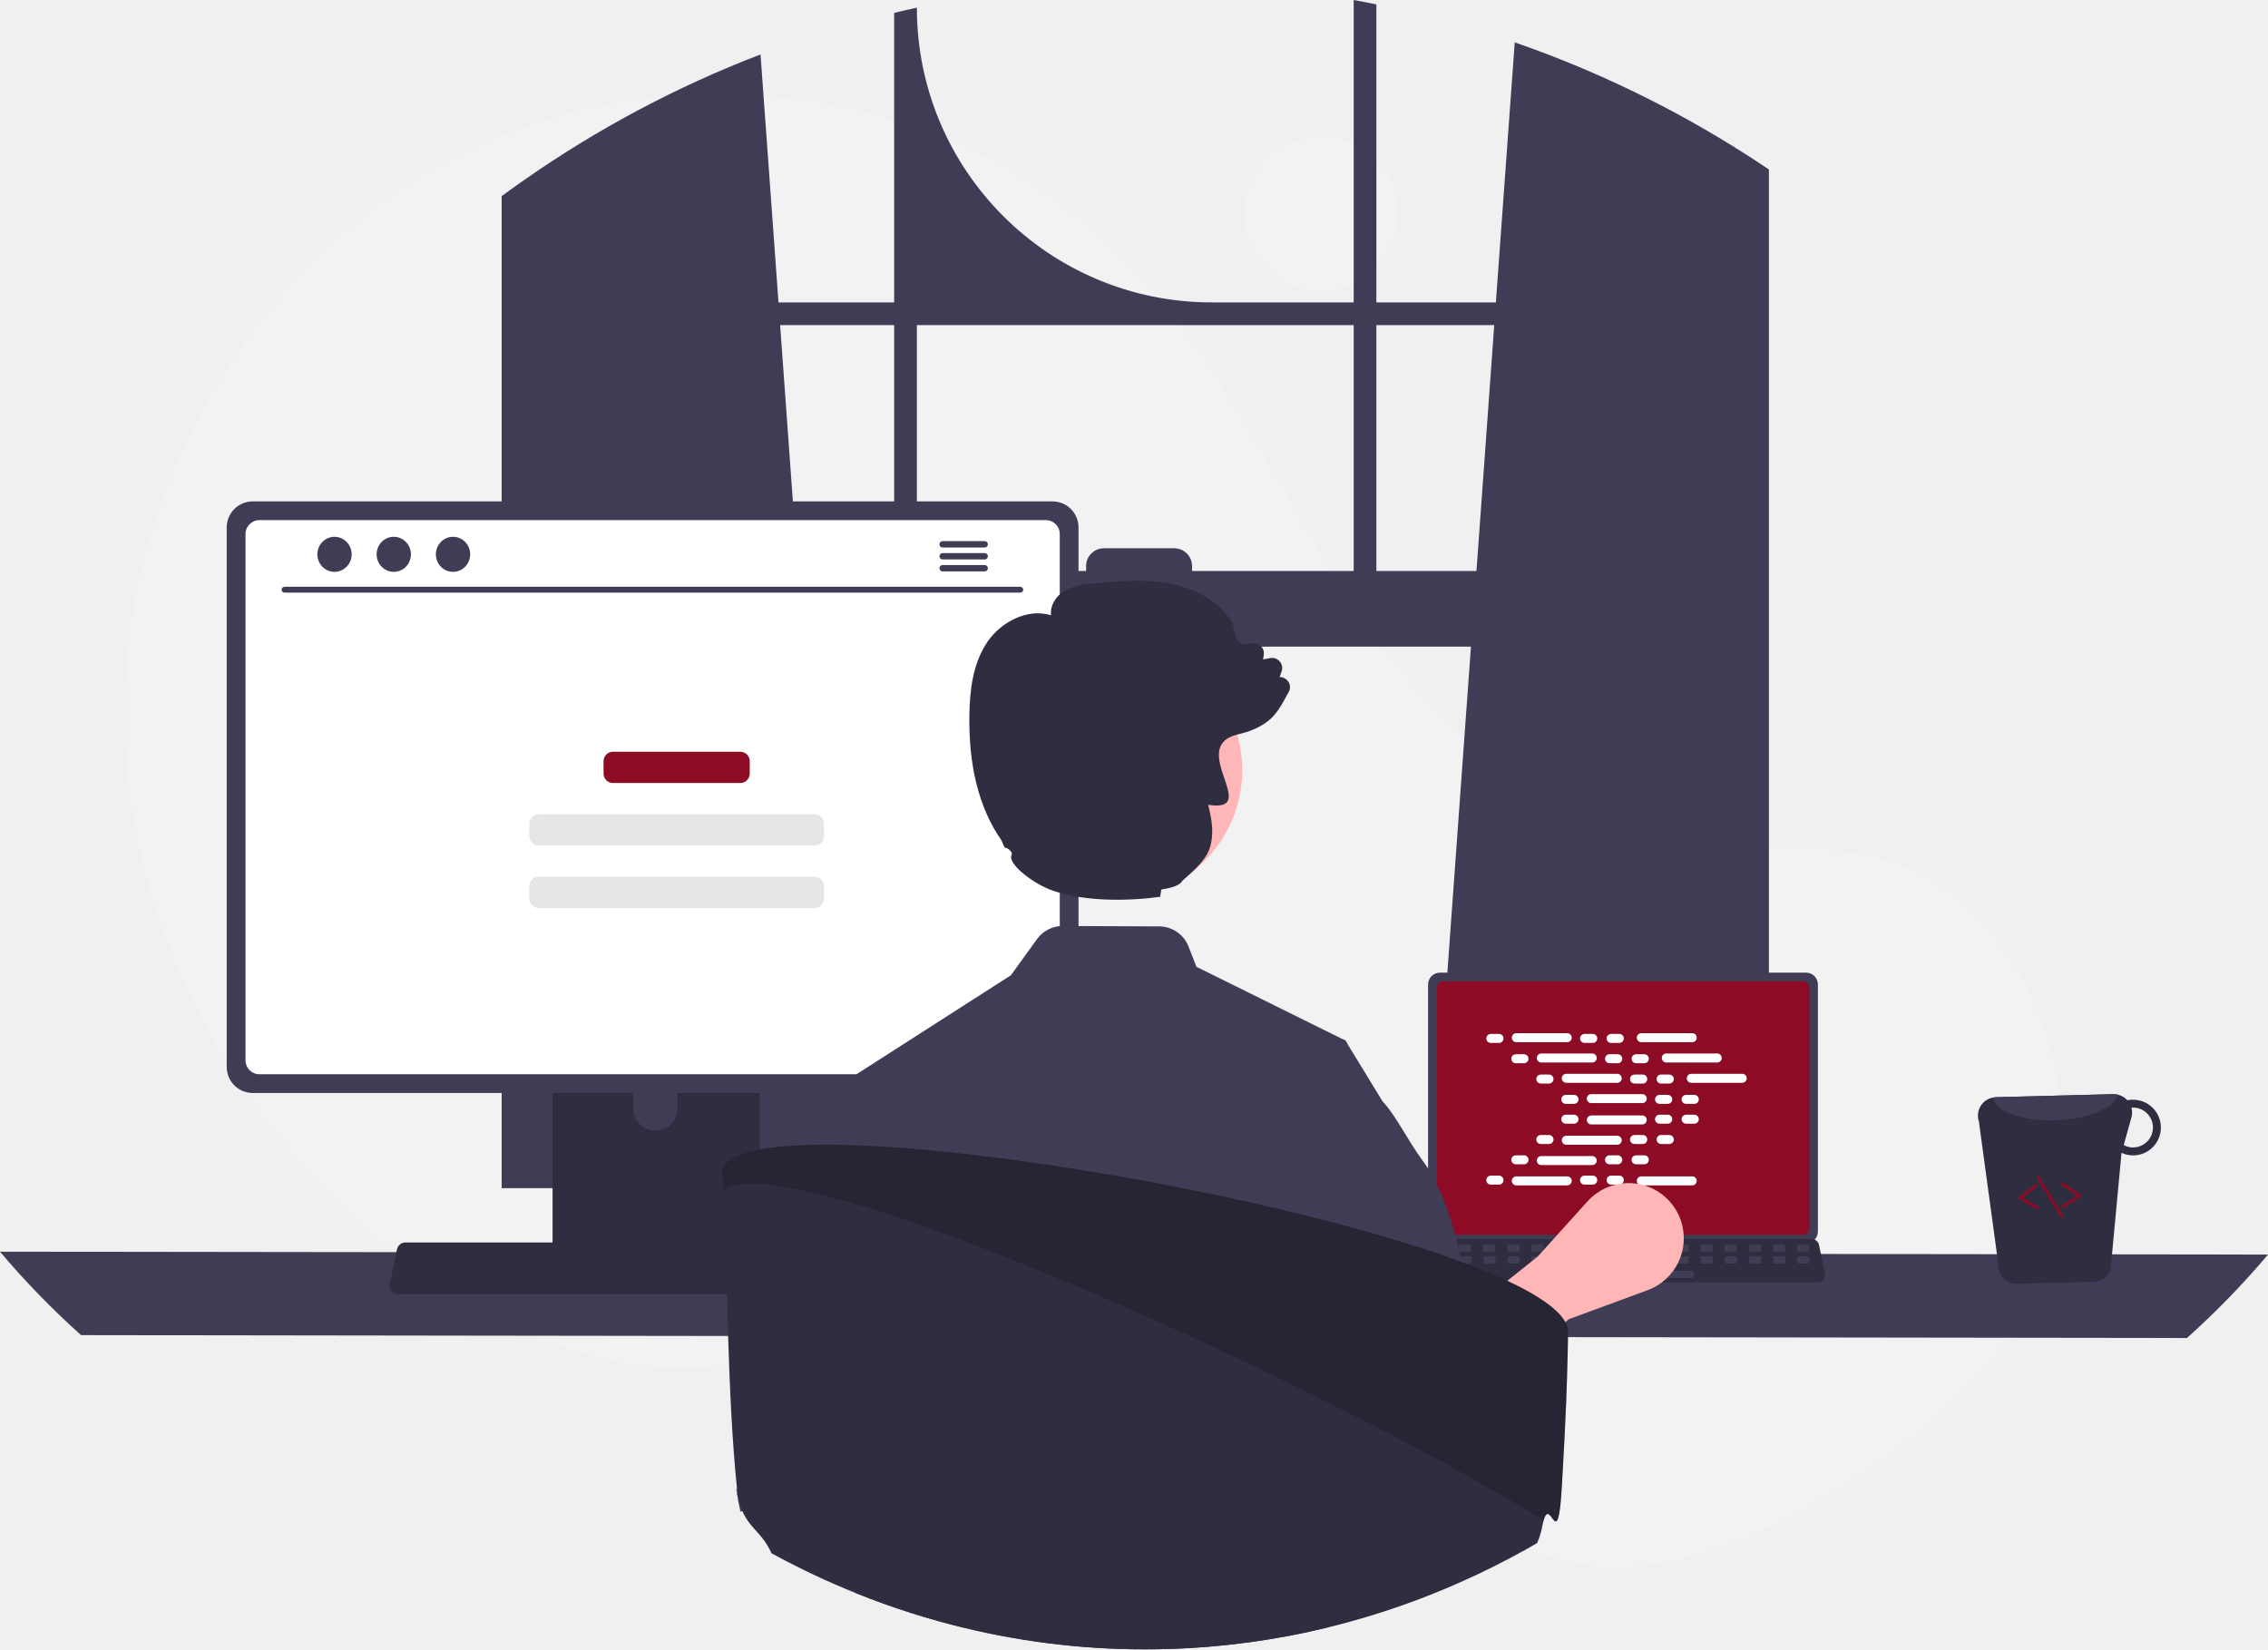
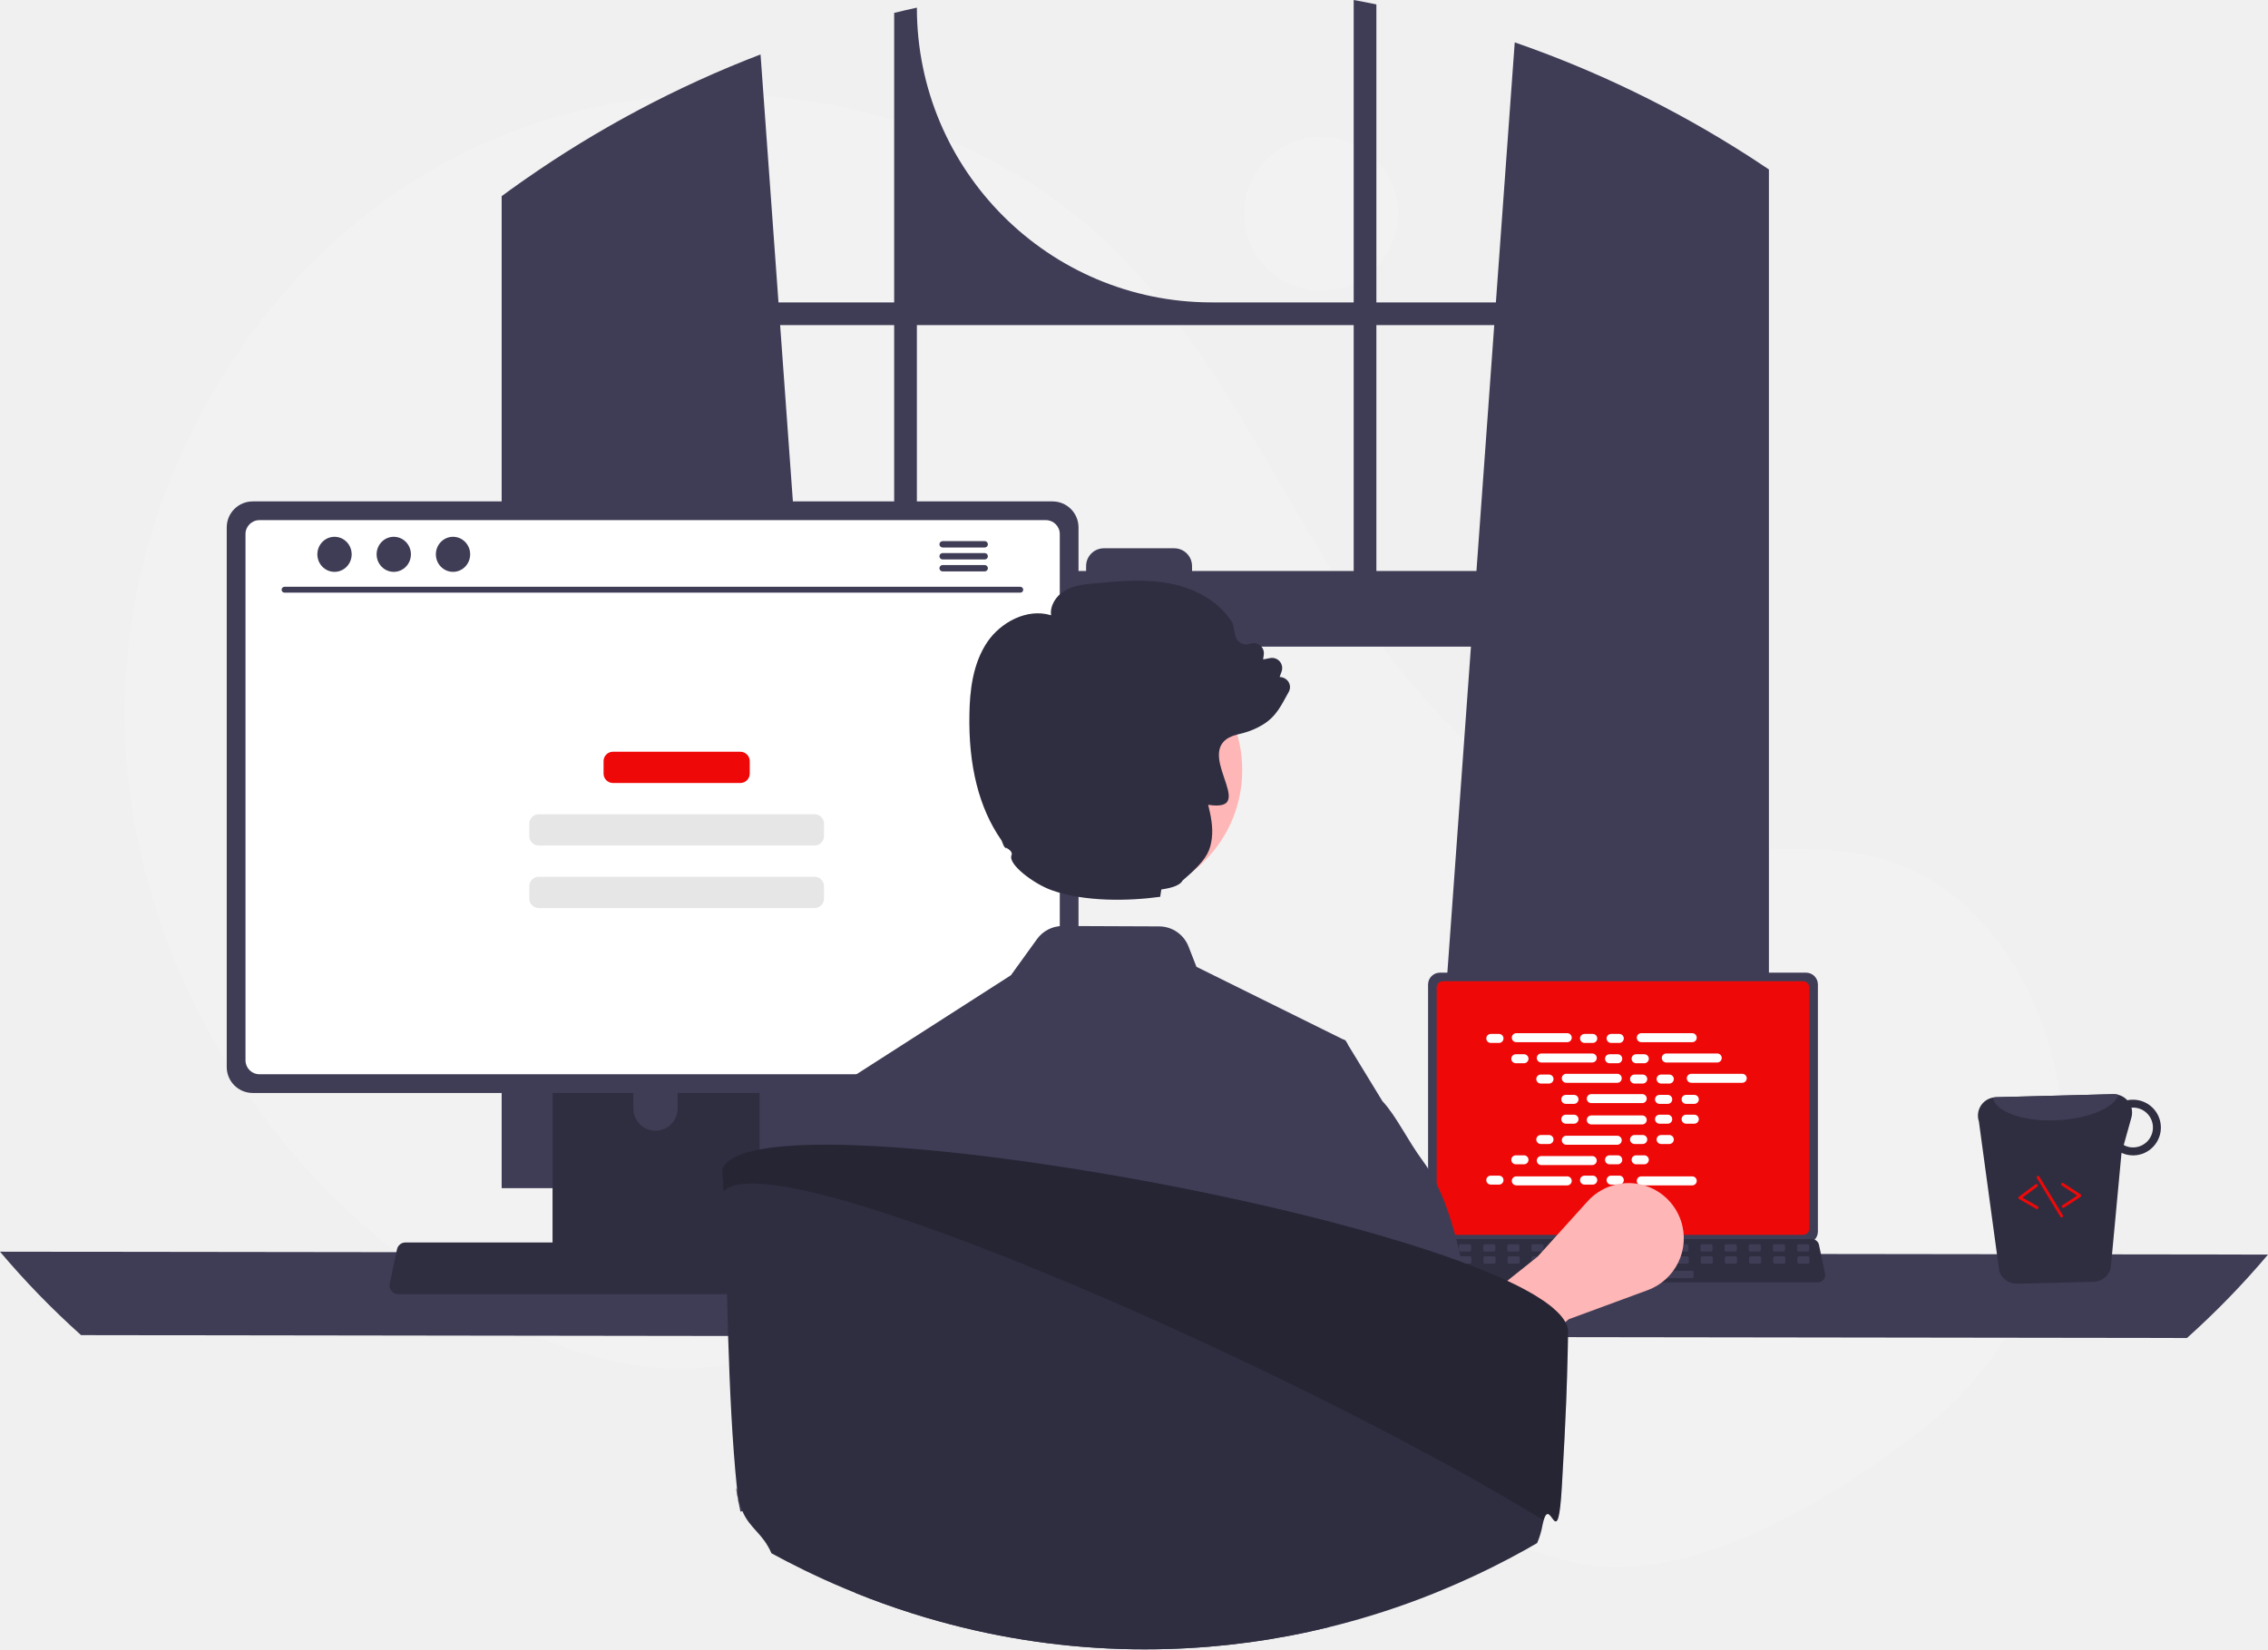
<svg xmlns="http://www.w3.org/2000/svg" data-name="Layer 1" width="786.82" height="572.258" viewBox="0 0 786.82 572.258">
  <circle cx="458.321" cy="74.182" r="26.701" fill="#f2f2f2" />
  <path d="M872.038,661.023c39.688-30.229,58.644-81.025,46.776-129.482q-.442-1.806-.934-3.604c-7.867-28.763-27.332-56.101-55.7-65.291-23.82-7.717-49.82-1.783-74.669-4.851-48.781-6.024-86.601-45.494-113.211-86.819-26.611-41.325-47.062-87.583-82.422-121.724-58.285-56.275-153.362-68.391-225.627-31.76C293.987,254.121,247.955,335.391,249.918,416.386c1.963,80.995,50.046,158.432,119.875,199.517,25.652,15.093,55.321,25.785,84.848,22.044,25.62-3.246,48.899-17.013,74.399-21.1,40.091-6.426,79.927,11.701,114.603,32.824,34.676,21.123,68.17,46.16,107.574,55.952C789.478,715.131,836.881,687.801,872.038,661.023Z" transform="translate(-206.59 -163.8711)" fill="#f2f2f2" />
  <path d="M815.016,219.191c-.87-.58-1.75-1.13-2.62-1.69a380.24,380.24,0,0,0-80.31-38.93l-6.54,90.22h-41.46v-103.39c-2.61-.54-5.24-1.05-7.87-1.53v104.92H626.946A102.27,102.27,0,0,1,524.676,166.521v-0c-2.64.57-5.26,1.18-7.88,1.83v100.44h-40.13l-6.23-86.03a380.858,380.858,0,0,0-81.94,43.53c-.44.3-.88.61-1.31.91-2.21,1.55-4.39,3.13-6.56,4.73v344.19h118.27l-2.09-28.95-11.5-158.95h231.59l-11.5,158.95-2.09,28.95h116.96v-353.45Q817.656,220.901,815.016,219.191Zm-298.22,142.78h-33.39l-6.17-85.3h39.56Zm159.42,0h-56.08v-1.69a6.18,6.18,0,0,0-6.19-6.18h-24.38a6.178,6.178,0,0,0-6.18,6.18v1.69h-58.71v-85.3h151.54Zm7.87,0v-85.3h40.89l-6.17,85.3Z" transform="translate(-206.59 -163.8711)" fill="#3f3d56" />
  <path d="M206.59,598.162a289.003,289.003,0,0,0,28.12,28.95l730.58,1a289.003,289.003,0,0,0,28.12-28.95Z" transform="translate(-206.59 -163.8711)" fill="#3f3d56" />
  <path d="M702.02,505.462v85.704a4.122,4.122,0,0,0,4.119,4.119H833.143a4.122,4.122,0,0,0,4.119-4.119v-85.704a4.124,4.124,0,0,0-4.119-4.115H706.139A4.124,4.124,0,0,0,702.02,505.462Z" transform="translate(-206.59 -163.8711)" fill="#3f3d56" />
-   <path d="M704.999,506.529V590.109a2.205,2.205,0,0,0,2.201,2.201H832.086a2.205,2.205,0,0,0,2.201-2.201V506.529a2.206,2.206,0,0,0-2.201-2.206H707.201A2.206,2.206,0,0,0,704.999,506.529Z" transform="translate(-206.59 -163.8711)" fill="#8e0b26" />
+   <path d="M704.999,506.529V590.109a2.205,2.205,0,0,0,2.201,2.201H832.086a2.205,2.205,0,0,0,2.201-2.201V506.529a2.206,2.206,0,0,0-2.201-2.206H707.201A2.206,2.206,0,0,0,704.999,506.529Z" transform="translate(-206.59 -163.8711)" fill="#ef0808" />
  <path d="M699.364,607.881a2.47,2.47,0,0,0,1.943.93H837.299a2.502,2.502,0,0,0,2.446-3.016l-2.111-10.027a2.507,2.507,0,0,0-1.558-1.818,2.425,2.425,0,0,0-.888-.168H703.41a2.424,2.424,0,0,0-.888.168,2.507,2.507,0,0,0-1.558,1.818l-2.111,10.027A2.501,2.501,0,0,0,699.364,607.881Z" transform="translate(-206.59 -163.8711)" fill="#2f2e41" />
  <rect x="830.034" y="595.588" width="4.188" height="2.513" rx="0.488" transform="translate(1457.666 1029.819) rotate(-180)" fill="#3f3d56" />
  <rect x="821.657" y="595.588" width="4.188" height="2.513" rx="0.488" transform="translate(1440.912 1029.819) rotate(-180)" fill="#3f3d56" />
  <rect x="813.28" y="595.588" width="4.188" height="2.513" rx="0.488" transform="translate(1424.158 1029.819) rotate(-180)" fill="#3f3d56" />
  <rect x="804.903" y="595.588" width="4.188" height="2.513" rx="0.488" transform="translate(1407.404 1029.819) rotate(-180)" fill="#3f3d56" />
  <rect x="796.526" y="595.588" width="4.188" height="2.513" rx="0.488" transform="translate(1390.65 1029.819) rotate(-180)" fill="#3f3d56" />
  <rect x="788.149" y="595.588" width="4.188" height="2.513" rx="0.488" transform="translate(1373.896 1029.819) rotate(-180)" fill="#3f3d56" />
  <rect x="779.772" y="595.588" width="4.188" height="2.513" rx="0.488" transform="translate(1357.142 1029.819) rotate(-180)" fill="#3f3d56" />
  <rect x="771.395" y="595.588" width="4.188" height="2.513" rx="0.488" transform="translate(1340.388 1029.819) rotate(-180)" fill="#3f3d56" />
  <rect x="763.018" y="595.588" width="4.188" height="2.513" rx="0.488" transform="translate(1323.634 1029.819) rotate(-180)" fill="#3f3d56" />
  <rect x="754.641" y="595.588" width="4.188" height="2.513" rx="0.488" transform="translate(1306.88 1029.819) rotate(-180)" fill="#3f3d56" />
  <rect x="746.264" y="595.588" width="4.188" height="2.513" rx="0.488" transform="translate(1290.126 1029.819) rotate(-180)" fill="#3f3d56" />
  <rect x="737.887" y="595.588" width="4.188" height="2.513" rx="0.488" transform="translate(1273.372 1029.819) rotate(-180)" fill="#3f3d56" />
  <rect x="729.51" y="595.588" width="4.188" height="2.513" rx="0.488" transform="translate(1256.618 1029.819) rotate(-180)" fill="#3f3d56" />
  <rect x="721.133" y="595.588" width="4.188" height="2.513" rx="0.488" transform="translate(1239.865 1029.819) rotate(-180)" fill="#3f3d56" />
  <rect x="712.756" y="595.588" width="4.188" height="2.513" rx="0.488" transform="translate(1223.111 1029.819) rotate(-180)" fill="#3f3d56" />
  <rect x="704.379" y="595.588" width="4.188" height="2.513" rx="0.488" transform="translate(1206.357 1029.819) rotate(-180)" fill="#3f3d56" />
  <rect x="830.133" y="599.777" width="4.188" height="2.513" rx="0.488" transform="translate(1457.864 1038.196) rotate(-180)" fill="#3f3d56" />
  <rect x="821.756" y="599.777" width="4.188" height="2.513" rx="0.488" transform="translate(1441.11 1038.196) rotate(-180)" fill="#3f3d56" />
  <rect x="813.379" y="599.777" width="4.188" height="2.513" rx="0.488" transform="translate(1424.356 1038.196) rotate(-180)" fill="#3f3d56" />
  <rect x="805.002" y="599.777" width="4.188" height="2.513" rx="0.488" transform="translate(1407.602 1038.196) rotate(-180)" fill="#3f3d56" />
  <rect x="796.625" y="599.777" width="4.188" height="2.513" rx="0.488" transform="translate(1390.848 1038.196) rotate(-180)" fill="#3f3d56" />
  <rect x="788.248" y="599.777" width="4.188" height="2.513" rx="0.488" transform="translate(1374.094 1038.196) rotate(-180)" fill="#3f3d56" />
  <rect x="779.871" y="599.777" width="4.188" height="2.513" rx="0.488" transform="translate(1357.34 1038.196) rotate(-180)" fill="#3f3d56" />
  <rect x="771.494" y="599.777" width="4.188" height="2.513" rx="0.488" transform="translate(1340.586 1038.196) rotate(-180)" fill="#3f3d56" />
  <rect x="763.117" y="599.777" width="4.188" height="2.513" rx="0.488" transform="translate(1323.832 1038.196) rotate(-180)" fill="#3f3d56" />
  <rect x="754.74" y="599.777" width="4.188" height="2.513" rx="0.488" transform="translate(1307.078 1038.196) rotate(-180)" fill="#3f3d56" />
  <rect x="746.363" y="599.777" width="4.188" height="2.513" rx="0.488" transform="translate(1290.324 1038.196) rotate(-180)" fill="#3f3d56" />
  <rect x="737.986" y="599.777" width="4.188" height="2.513" rx="0.488" transform="translate(1273.57 1038.196) rotate(-180)" fill="#3f3d56" />
  <rect x="729.609" y="599.777" width="4.188" height="2.513" rx="0.488" transform="translate(1256.816 1038.196) rotate(-180)" fill="#3f3d56" />
  <rect x="721.232" y="599.777" width="4.188" height="2.513" rx="0.488" transform="translate(1240.062 1038.196) rotate(-180)" fill="#3f3d56" />
  <rect x="712.855" y="599.777" width="4.188" height="2.513" rx="0.488" transform="translate(1223.309 1038.196) rotate(-180)" fill="#3f3d56" />
  <rect x="704.478" y="599.777" width="4.188" height="2.513" rx="0.488" transform="translate(1206.555 1038.196) rotate(-180)" fill="#3f3d56" />
  <rect x="760.604" y="604.803" width="33.508" height="2.513" rx="0.488" transform="translate(1348.126 1048.248) rotate(-180)" fill="#3f3d56" />
  <rect x="515.631" y="358.737" width="5.966" height="3.122" rx="1.561" fill="#fff" />
  <rect x="548.154" y="358.737" width="5.966" height="3.122" rx="1.561" fill="#fff" />
  <rect x="557.369" y="358.737" width="5.966" height="3.122" rx="1.561" fill="#fff" />
  <rect x="524.477" y="358.477" width="20.796" height="3.122" rx="1.561" fill="#fff" />
  <rect x="567.841" y="358.477" width="20.796" height="3.122" rx="1.561" fill="#fff" />
  <rect x="524.304" y="365.784" width="5.966" height="3.122" rx="1.561" fill="#fff" />
  <rect x="556.827" y="365.784" width="5.966" height="3.122" rx="1.561" fill="#fff" />
  <rect x="566.042" y="365.784" width="5.966" height="3.122" rx="1.561" fill="#fff" />
  <rect x="533.15" y="365.523" width="20.796" height="3.122" rx="1.561" fill="#fff" />
  <rect x="576.514" y="365.523" width="20.796" height="3.122" rx="1.561" fill="#fff" />
  <rect x="532.977" y="372.83" width="5.966" height="3.122" rx="1.561" fill="#fff" />
  <rect x="565.5" y="372.83" width="5.966" height="3.122" rx="1.561" fill="#fff" />
  <rect x="574.715" y="372.83" width="5.966" height="3.122" rx="1.561" fill="#fff" />
  <rect x="541.823" y="372.57" width="20.796" height="3.122" rx="1.561" fill="#fff" />
  <rect x="585.187" y="372.57" width="20.796" height="3.122" rx="1.561" fill="#fff" />
  <rect x="541.649" y="379.877" width="5.966" height="3.122" rx="1.561" fill="#fff" />
  <rect x="574.172" y="379.877" width="5.966" height="3.122" rx="1.561" fill="#fff" />
  <rect x="583.387" y="379.877" width="5.966" height="3.122" rx="1.561" fill="#fff" />
  <rect x="550.496" y="379.617" width="20.796" height="3.122" rx="1.561" fill="#fff" />
  <rect x="548.154" y="407.898" width="5.966" height="3.122" rx="1.561" fill="#fff" />
  <rect x="557.369" y="407.898" width="5.966" height="3.122" rx="1.561" fill="#fff" />
  <rect x="567.841" y="408.158" width="20.796" height="3.122" rx="1.561" fill="#fff" />
  <rect x="515.631" y="407.898" width="5.966" height="3.122" rx="1.561" fill="#fff" />
  <rect x="524.477" y="408.158" width="20.796" height="3.122" rx="1.561" fill="#fff" />
  <rect x="524.304" y="400.851" width="5.966" height="3.122" rx="1.561" fill="#fff" />
  <rect x="556.827" y="400.851" width="5.966" height="3.122" rx="1.561" fill="#fff" />
  <rect x="566.042" y="400.851" width="5.966" height="3.122" rx="1.561" fill="#fff" />
  <rect x="533.15" y="401.111" width="20.796" height="3.122" rx="1.561" fill="#fff" />
  <rect x="532.977" y="393.804" width="5.966" height="3.122" rx="1.561" fill="#fff" />
  <rect x="565.5" y="393.804" width="5.966" height="3.122" rx="1.561" fill="#fff" />
  <rect x="574.715" y="393.804" width="5.966" height="3.122" rx="1.561" fill="#fff" />
  <rect x="541.823" y="394.064" width="20.796" height="3.122" rx="1.561" fill="#fff" />
  <rect x="541.649" y="386.758" width="5.966" height="3.122" rx="1.561" fill="#fff" />
  <rect x="574.172" y="386.758" width="5.966" height="3.122" rx="1.561" fill="#fff" />
  <rect x="583.387" y="386.758" width="5.966" height="3.122" rx="1.561" fill="#fff" />
  <rect x="550.496" y="387.018" width="20.796" height="3.122" rx="1.561" fill="#fff" />
  <path d="M711.507,654.353l-13.35-21.102,41.902-33.403,17.295-19.161a19.161,19.161,0,0,1,32.418,6.828h0a19.161,19.161,0,0,1-11.57,23.991l-27.349,10.075Z" transform="translate(-206.59 -163.8711)" fill="#ffb6b6" />
  <path d="M398.28,501.352v102.56h71.85v-102.56a3.448,3.448,0,0,0-2.43-3.3,3.175,3.175,0,0,0-1.03-.16H401.75A3.463,3.463,0,0,0,398.28,501.352Zm28.04,35.24a7.67,7.67,0,0,1,15.34,0v11.9a7.67,7.67,0,0,1-15.34,0Z" transform="translate(-206.59 -163.8711)" fill="#2f2e41" />
  <path d="M398.06,600.632v9.89a1.946,1.946,0,0,0,1.93,1.94h68.43a1.94,1.94,0,0,0,1.93-1.94v-9.89Z" transform="translate(-206.59 -163.8711)" fill="#3f3d56" />
  <path d="M285.25,346.832V534.092a9.007,9.007,0,0,0,9,9h277.5a9.007,9.007,0,0,0,9-9V346.832a9.011,9.011,0,0,0-9-8.99H294.25A9.012,9.012,0,0,0,285.25,346.832Z" transform="translate(-206.59 -163.8711)" fill="#3f3d56" />
  <path d="M291.76,349.162v182.62a4.818,4.818,0,0,0,4.81,4.81H569.44a4.818,4.818,0,0,0,4.81-4.81v-182.62a4.82,4.82,0,0,0-4.81-4.82H296.57A4.821,4.821,0,0,0,291.76,349.162Z" transform="translate(-206.59 -163.8711)" fill="#fff" />
  <path d="M342.4,611.792a2.948,2.948,0,0,0,2.32,1.11h162.34a2.987,2.987,0,0,0,2.92-3.6l-2.52-11.97a2.993,2.993,0,0,0-1.86-2.17,2.895,2.895,0,0,0-1.06-.2H347.23a2.894,2.894,0,0,0-1.06.2,2.992,2.992,0,0,0-1.86,2.17l-2.52,11.97A2.985,2.985,0,0,0,342.4,611.792Z" transform="translate(-206.59 -163.8711)" fill="#2f2e41" />
  <path d="M560.585,369.499H305.261a1.016,1.016,0,0,1,0-2.031H560.585a1.016,1.016,0,0,1,0,2.031Z" transform="translate(-206.59 -163.8711)" fill="#3f3d56" />
  <ellipse cx="116.051" cy="192.33" rx="5.95" ry="6.083" fill="#3f3d56" />
  <ellipse cx="136.607" cy="192.33" rx="5.95" ry="6.083" fill="#3f3d56" />
  <ellipse cx="157.163" cy="192.33" rx="5.95" ry="6.083" fill="#3f3d56" />
  <path d="M548.206,351.622h-14.6a1.105,1.105,0,0,0,0,2.21h14.6a1.105,1.105,0,0,0,0-2.21Z" transform="translate(-206.59 -163.8711)" fill="#3f3d56" />
  <path d="M548.206,355.772h-14.6a1.105,1.105,0,0,0,0,2.21h14.6a1.105,1.105,0,0,0,0-2.21Z" transform="translate(-206.59 -163.8711)" fill="#3f3d56" />
  <path d="M548.206,359.922h-14.6a1.105,1.105,0,0,0,0,2.21h14.6a1.105,1.105,0,0,0,0-2.21Z" transform="translate(-206.59 -163.8711)" fill="#3f3d56" />
  <path d="M900.186,604.972a6.416,6.416,0,0,0,6.183,4.331l26.492-.682a6.329,6.329,0,0,0,5.981-4.657l3.749-40.087a9.794,9.794,0,0,0,4.238.871,9.661,9.661,0,1,0-.485-19.317,8.184,8.184,0,0,0-1.736.181,6.548,6.548,0,0,0-4.874-2.103l-40.751,1.052a5.853,5.853,0,0,0-1.005.125,6.365,6.365,0,0,0-4.873,8.265Zm43.173-43.817,2.668-9.553a6.506,6.506,0,0,0,.02-3.375c.129-0.0.244-.062.373-.062a6.91,6.91,0,0,1,.324,13.817A6.505,6.505,0,0,1,943.359,561.156Z" transform="translate(-206.59 -163.8711)" fill="#2f2e41" />
  <path d="M897.978,544.686c.868,4.964,10.629,8.454,22.366,7.847,10.793-.497,19.617-4.287,21.234-8.778a6.025,6.025,0,0,0-1.844-.246l-40.751,1.052A5.853,5.853,0,0,0,897.978,544.686Z" transform="translate(-206.59 -163.8711)" fill="#3f3d56" />
-   <path d="M922.494,582.944a.497.497,0,0,0,.151-.066l5.753-3.766a.499.499,0,0,0,0-.836l-5.98-3.917a.5.5,0,1,0-.548.836l5.341,3.498-5.114,3.348a.5.5,0,0,0,.396.903Z" transform="translate(-206.59 -163.8711)" fill="#8e0b26" />
-   <path d="M913.408,583.363a.5.5,0,0,0,.126-.918l-5.303-3.04,5.126-3.807a.5.5,0,1,0-.596-.802l-5.739,4.263a.5.5,0,0,0,.049.835l5.965,3.42A.5.5,0,0,0,913.408,583.363Z" transform="translate(-206.59 -163.8711)" fill="#8e0b26" />
-   <path d="M921.922,586.244a.482.482,0,0,0,.137-.058.5.5,0,0,0,.168-.687l-8.155-13.408a.5.5,0,0,0-.854.521l8.155,13.408A.5.5,0,0,0,921.922,586.244Z" transform="translate(-206.59 -163.8711)" fill="#8e0b26" />
-   <rect x="209.385" y="260.827" width="50.719" height="10.846" rx="3.264" fill="#8e0b26" />
+   <path d="M922.494,582.944a.497.497,0,0,0,.151-.066l5.753-3.766a.499.499,0,0,0,0-.836l-5.98-3.917a.5.5,0,1,0-.548.836l5.341,3.498-5.114,3.348a.5.5,0,0,0,.396.903Z" transform="translate(-206.59 -163.8711)" fill="#ef0808" />
+   <path d="M913.408,583.363a.5.5,0,0,0,.126-.918l-5.303-3.04,5.126-3.807a.5.5,0,1,0-.596-.802l-5.739,4.263a.5.5,0,0,0,.049.835l5.965,3.42A.5.5,0,0,0,913.408,583.363Z" transform="translate(-206.59 -163.8711)" fill="#ef0808" />
+   <path d="M921.922,586.244a.482.482,0,0,0,.137-.058.5.5,0,0,0,.168-.687l-8.155-13.408a.5.5,0,0,0-.854.521l8.155,13.408A.5.5,0,0,0,921.922,586.244Z" transform="translate(-206.59 -163.8711)" fill="#ef0808" />
+   <rect x="209.385" y="260.827" width="50.719" height="10.846" rx="3.264" fill="#ef0808" />
  <rect x="183.626" y="282.519" width="102.236" height="10.846" rx="3.264" fill="#e6e6e6" />
  <rect x="183.626" y="304.21" width="102.236" height="10.846" rx="3.264" fill="#e6e6e6" />
  <path d="M497.301,540.717l.217.684.011.023,6.525,19.838,7.506,22.861,14.123,42.961.137,6.673v.023l1.049,53.684-2.909,7.278,3.274,11.932s-1.506-18.037-9.582-7.679c-4.574,5.886-9.925,11.91-14.317,17.556q9.6,3.884,19.507,7.027c1.426.456,2.863.89,4.301,1.323q.462.137.924.274a266.863,266.863,0,0,0,67.351,10.826c1.186.034,2.35.057,3.479.08.399.011.787.023,1.175.023,1.278.011,2.544.023,3.822.023q3.867,0,7.7-.114a266.853,266.853,0,0,0,56.091-7.586c-.125-7.586-.468-16.45-.958-25.918-.228-4.643-5.35-9.674-5.658-14.533-.217-3.65,4.381-7.084,4.141-10.792-1.551-22.827-3.491-14.064-4.928-30.229q-.222-2.379-.411-4.552c-.924-10.381-1.563-16.872-1.563-16.872l6.137-38.683,9.639-60.734-.742-1.221-.833-.411-50.844-25.165-2.761-7.073a10.979,10.979,0,0,0-10.141-6.947l-33.493-.137a10.931,10.931,0,0,0-8.909,4.529l-9.069,12.56Z" transform="translate(-206.59 -163.8711)" fill="#3f3d56" />
  <path d="M533.407,617.525,525.82,633.758l-5.179,11.088-8.909,46.646-4.46,4.734L503.45,679.467l-39.998,8.881c-1.312-7.29-.351.247-1.161-7.75.228-.228.468-.456.707-.685.639-.593,1.175-1.152,1.164-1.688-.456-27.584.913-74.526,12.343-102.966a60.053,60.053,0,0,1,7.027-13.107c.228-.308.445-.616.662-.924,5.27-7.381,8.601-14.647,13.324-19.815v-.011a.53.53,0,0,0,.08-.08.157.157,0,0,0,.046-.034l32.443-17.203,1.392,39.105.992,28.109Z" transform="translate(-206.59 -163.8711)" fill="#3f3d56" />
  <path d="M650.391,622.135l9.476,20.275,3.307,7.061,8.907,46.642,4.446,4.723,3.83-16.755,1.8-.369,32.459-6.722,9.461,30.046a17.984,17.984,0,0,0-3.261-22.506c-.646-.585-1.184-1.154-1.169-1.692.538-32.443-1.446-91.684-19.367-116.066-5.692-7.738-9.107-15.445-14.076-20.829-.015-.015-.015-.031-.031-.031L674.081,526.114l-.738-1.215-.831-.415Z" transform="translate(-206.59 -163.8711)" fill="#3f3d56" />
  <circle id="a657ec4b-47ce-4d2a-9c58-81a811696ca9" data-name="Ellipse 5" cx="386.397" cy="267.201" r="44.558" fill="#ffb6b6" />
  <path d="M653.212,399.948a3.759,3.759,0,0,0-2.69-1.19l.67-1.86a3.528,3.528,0,0,0-3.96-4.7l-2.44.47.23-1.63a3.534,3.534,0,0,0-4.73-3.82,3.766,3.766,0,0,1-3.24-.23,3.846,3.846,0,0,1-1.92-2.61l-.85-4.1-.09-.22c-4.14-6.9-12.1-11.92-21.84-13.76-8.67-1.65-17.56-.81-26.13-.02-3.4.32-7.24.68-10.44,2.64-2.72,1.68-5.02,5.04-4.55,8.43-8.45-2.59-17.51,2.58-22,9.1-5.32,7.76-6.19,17.48-6.33,25.08-.38,17.98,3.33,32.69,11,43.73.56.8.7,2.47,1.81,3.03l-.23-.37c1.24.62,2.5,1.62,2.03,2.69-1.35,3.08,7.62,9.89,13.94,12.14,11.53,4.11,26.86,3.76,37.64,2.28l.38-2.55c3.89-.53,6.63-1.54,7.4-3.12,1.36-1.16,2.52-2.2,3.53-3.16l.01-.01c.02-.02.06-.05.08-.07,4.87-4.67,6-7.33,6.51-11.38.49-3.97-.38-8-1.27-11.63,18.74,2.9-7.38-19.96,10.08-24.38a5.434,5.434,0,0,1,.61-.15c.51-.12,1.02-.24,1.51-.38a26.448,26.448,0,0,0,6.72-2.87c4.88-2.97,6.49-6.91,9.01-11.35A3.427,3.427,0,0,0,653.212,399.948Z" transform="translate(-206.59 -163.8711)" fill="#2f2e41" />
  <path d="M750.582,625.308c-.01,1.75-.03,4.2-.11,7.23q-.015.63-.03,1.29c-.13,5.57-.26,10.24-.47,15.43-.01.36-.02.71-.04,1.07-.28,7.24-.72,15.67-1.48,29.02-1.41,24.66-3.87,3.39-6.34,12.04-.12.43-.25.94-.37,1.54a27.916,27.916,0,0,1-1.88,6.33c-1.31.78-2.66,1.53-3.99,2.28-3.79,2.11-7.64,4.14-11.52,6.07-2.18,1.08-4.37,2.14-6.57,3.16-.35.16-.69.32-1.03.47a270.887,270.887,0,0,1-34.75,13.26c-2.32.7-4.63,1.38-6.97,2.01-2.44.68-4.88,1.32-7.35,1.92a266.893,266.893,0,0,1-56.09,7.59c-2.55.08-5.12.11-7.7.11-1.28,0-2.54-.01-3.82-.02-.39,0-.78-.01-1.17-.02-1.13-.03-2.3-.05-3.48-.08a266.663,266.663,0,0,1-67.35-10.83l-.93-.27c-1.44-.44-2.87-.87-4.3-1.33q-9.9-3.135-19.51-7.02-7.335-2.955-14.5-6.34a.339.339,0,0,1-.12-.06c-1-.46-2.01-.94-3.01-1.43-.13-.07-.27-.14-.41-.21q-5.595-2.73-11.07-5.72c-3.07-7.05-7.39-8.4-10.07-14.6a25.874,25.874,0,0,1-1.68-5.74c0-.02-.01-.04-.01-.07.28,3.72-1.19-6.6-.01-.04-.01-.12-.02-.25-.03-.4-.03-.36-.07-.8-.13-1.35-3.43-33.49-3.21-71.79-4.7-103.35q-.15-3.06-.31-5.86c-.03-.62-.07-1.23-.11-1.83.07-.18.15-.37.24-.55a1.002,1.002,0,0,1,.07-.15,1.623,1.623,0,0,1,.1-.18c.02-.03.05-.07.07-.1a.917.917,0,0,1,.05-.1c.09-.14.19-.29.3-.43.05-.06.09-.11.14-.16a.808.808,0,0,1,.12-.14.637.637,0,0,1,.11-.13c.04-.04.08-.09.13-.14a.302.302,0,0,1,.08-.08,2.033,2.033,0,0,1,.26-.25,9.624,9.624,0,0,1,1.14-.9c.14-.09.29-.18.43-.28a19.135,19.135,0,0,1,3.17-1.52c.38-.14.76-.27,1.17-.41.15-.04.29-.09.44-.14.22-.07.44-.14.67-.19,1.14-.34,2.37-.63,3.7-.9.16-.03.33-.06.5-.1.24-.05.49-.09.74-.13.34-.06.69-.12,1.04-.18,2.97-.47,6.34-.82,10.06-1.05q.525-.03,1.05-.06c.41-.02.82-.04,1.24-.06.35-.02.71-.03,1.07-.04.35-.02.71-.03,1.08-.04,1.01-.03,2.05-.06,3.11-.08,3.02-.06,6.2-.04,9.54.03,1.55.04,3.13.08,4.75.15.11,0,.21.01.31.01,1.41.05,2.83.11,4.29.19,1.02.05,2.05.1,3.08.16.97.06,1.95.12,2.94.19.77.04,1.54.1,2.32.15.66.05,1.32.1,1.98.14l.9.06c.49.04.98.07,1.48.12,1.1.09,2.2.18,3.32.27,1.11.1,2.24.2,3.37.3s2.27.21,3.41.32c.12.01.23.02.34.03,1.04.11,2.08.21,3.13.32.24.02.49.04.73.07,1.001.101,2.022.218,3.032.326.31.033.618.066.929.1.791.086,1.572.161,2.368.254,1.05.12,2.12.23,3.16.37.81.09,1.62.18,2.43.28,1.27.15,2.56.31,3.85.48.49.06.98.12,1.47.19,3.68.46,7.4.97,11.18,1.5,5.73.81,11.55,1.69,17.41,2.64q8.805,1.425,17.71,3.01c1.5.27,3,.54,4.51.82q1.02.195,2.04.39c1.16.21,2.32.43,3.48.65,1.16.22,2.32.44,3.48.67,1.38.27,2.77.54,4.15.81,9.09,1.8,18.13,3.72,26.95,5.73,1.45.33,2.9.67,4.34,1q4.32,1.005,8.56,2.04c.78.18,1.55.37,2.32.56,1.92.48,3.84.96,5.73,1.45l.33.09c1.39.34,2.75.69,4.11,1.05q4.815,1.26,9.47,2.55,3.09.855,6.11,1.73c3.01.87,5.96,1.75,8.83,2.64.71.22,1.42.44,2.12.65,2.1.65,4.17,1.31,6.18,1.97,1.6.52,3.16,1.05,4.7,1.58q2.31.795,4.53,1.59c.95.34,1.89.7,2.83,1.04,1.35.5,2.68,1,3.98,1.5.4.15.79.31,1.18.46.25.11.49.2.73.3.47.19.95.37,1.41.56.47.18.93.37,1.39.57.45.18.91.37,1.35.56.45.18.89.37,1.33.57.37.15.73.31,1.08.47.71.31,1.42.62,2.11.94.34.16.68.31,1.02.47l.78.36c.11.06.22.11.33.16.25.12.51.25.76.37.58.27,1.15.56,1.71.83.75.38,1.48.76,2.18,1.13.71.38,1.4.76,2.06,1.13.11.06.21.12.32.18.15.08.3.17.45.25.51.29,1,.59,1.49.88.96.59,1.87,1.17,2.72,1.75.19.13.37.26.56.38.63.45,1.23.89,1.79,1.34,0,.01,0,.01.01.01.19.14.37.29.55.43.15.14.31.26.46.4.52.45,1,.88,1.44,1.32a5.667,5.667,0,0,1,.42.43,1.208,1.208,0,0,1,.16.16c.2.2.38.4.55.6a.553.553,0,0,1,.07.09c.24.28.46.56.67.84.1.14.21.28.3.42.12.17.24.35.34.52.09.14.17.29.25.43a7.257,7.257,0,0,1,.54,1.13,5.241,5.241,0,0,1,.27.82A5.844,5.844,0,0,1,750.582,625.308Z" transform="translate(-206.59 -163.8711)" fill="#2f2e41" />
  <path d="M750.582,625.308c-.01,1.75-.03,4.2-.11,7.23-.01.42-.03.85-.04,1.29-.1,4.25-.25,9.5-.46,15.43-.01.36-.02.71-.04,1.07-.28,7.24-.72,15.67-1.48,29.02-1.41,24.66-3.87,3.39-6.34,12.04-6.86-4.22-14.38-8.64-22.42-13.18q-2.175-1.23-4.39-2.47c-16.08-8.97-34.04-18.37-52.79-27.68-.74-.37-1.49-.74-2.23-1.1-42.95-21.23-89.83-41.88-127.81-55.66-7.33-2.66-14.33-5.06-20.91-7.17-13.86-4.43-25.84-7.53-35.06-8.87-9.6-1.4-16.23-.9-18.91,1.99q-.15-3.06-.31-5.86-.06-.93-.12-1.83c.062-.165.142-.322.22-.48.011-.023.019-.047.03-.07a1.002,1.002,0,0,1,.07-.15,1.623,1.623,0,0,1,.1-.18,1.06,1.06,0,0,1,.12-.2c.09-.14.19-.29.3-.43a3.483,3.483,0,0,1,.26-.3.637.637,0,0,1,.11-.13c.04-.04.08-.09.13-.14a.302.302,0,0,1,.08-.08,2.033,2.033,0,0,1,.26-.25,9.624,9.624,0,0,1,1.14-.9c.14-.09.29-.18.43-.28a19.135,19.135,0,0,1,3.17-1.52c.38-.14.76-.27,1.17-.41.15-.04.29-.09.44-.14.22-.07.44-.14.67-.19,1.14-.34,2.37-.63,3.7-.9.4-.08.82-.16,1.24-.23.34-.06.69-.12,1.04-.18,2.97-.47,6.34-.82,10.06-1.05q.525-.03,1.05-.06c.41-.02.82-.04,1.24-.06.35-.02.71-.03,1.07-.04.35-.02.71-.03,1.08-.04,1.01-.03,2.05-.06,3.11-.08,3.02-.05,6.2-.03,9.54.04,1.55.03,3.13.08,4.75.15.1,0,.21.01.31.01,1.41.04,2.84.11,4.29.18,1.02.05,2.05.1,3.08.16.97.06,1.95.12,2.94.19.77.04,1.54.1,2.32.15.66.05,1.32.1,1.98.14.79.06,1.58.12,2.38.18,1.1.09,2.2.18,3.32.27,1.11.1,2.24.2,3.37.3s2.27.21,3.41.32c.12.01.23.02.34.03,1.04.11,2.08.21,3.13.32q8.73.885,17.97,2.07,5.52.705,11.18,1.51c5.73.81,11.55,1.69,17.41,2.63q8.805,1.425,17.71,3.01c1.5.27,3,.54,4.51.82q2.76.51,5.52,1.04c1.16.22,2.32.44,3.48.67,1.38.27,2.77.54,4.15.81,9.09,1.8,18.13,3.72,26.95,5.73,1.45.33,2.9.67,4.34,1q4.32,1.005,8.56,2.04c.78.19,1.55.38,2.32.57q2.895.72,5.73,1.44v.01c.11.02.22.05.33.08,1.38.35,2.75.7,4.11,1.06q4.815,1.26,9.47,2.54c2.06.58,4.1,1.15,6.11,1.73,3.01.88,5.96,1.76,8.83,2.64.71.22,1.42.44,2.12.65q3.15.99,6.18,1.97c1.6.52,3.16,1.05,4.7,1.58q2.31.795,4.53,1.59c.96.34,1.9.69,2.83,1.03,1.36.5,2.68,1,3.98,1.51.4.15.79.31,1.18.46.73.28,1.44.57,2.14.86.47.18.93.37,1.39.57.45.18.91.37,1.35.56.45.18.89.37,1.33.57.37.15.73.31,1.08.47.71.31,1.42.62,2.11.94.34.16.68.31,1.02.47l.78.36c.11.06.22.11.33.16.85.4,1.67.8,2.47,1.2.75.38,1.48.76,2.18,1.13.83.44,1.62.87,2.38,1.31.15.08.3.17.45.25.51.29,1,.59,1.49.88.96.59,1.87,1.17,2.72,1.75.84.58,1.62,1.15,2.35,1.72,0,.01,0,.01.01.01.35.28.69.56,1.01.83.52.45,1,.88,1.44,1.32a5.667,5.667,0,0,1,.42.43,1.208,1.208,0,0,1,.16.16c.21.23.42.46.62.69.24.28.46.56.67.84.1.14.21.28.3.42.12.17.24.35.34.52.09.14.17.29.25.43a7.257,7.257,0,0,1,.54,1.13,6.053,6.053,0,0,1,.27.82A5.844,5.844,0,0,1,750.582,625.308Z" transform="translate(-206.59 -163.8711)" opacity="0.2" />
</svg>
